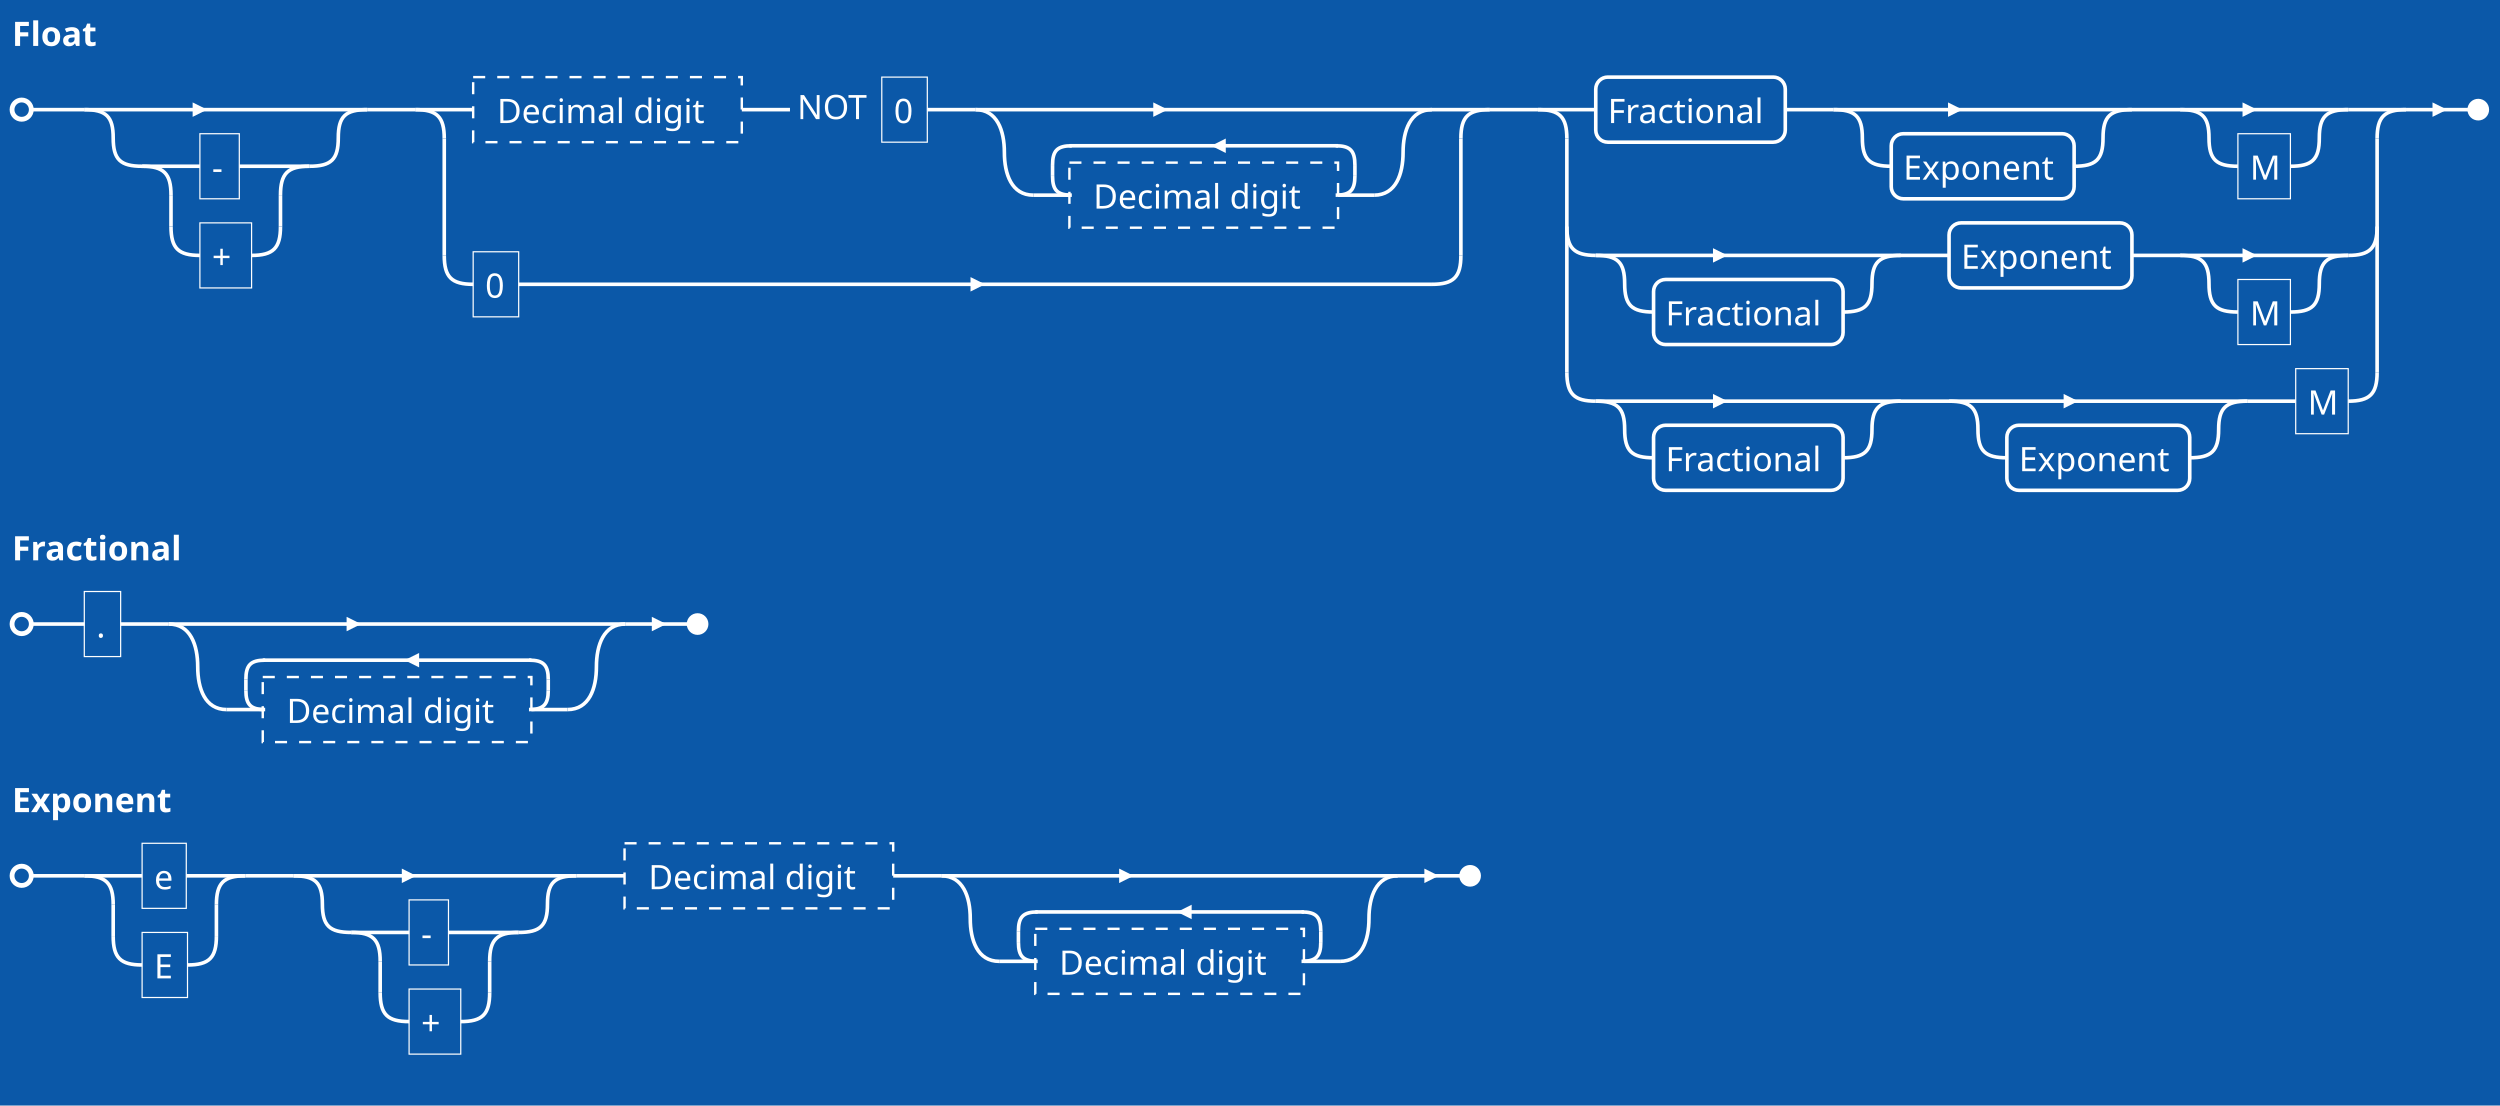
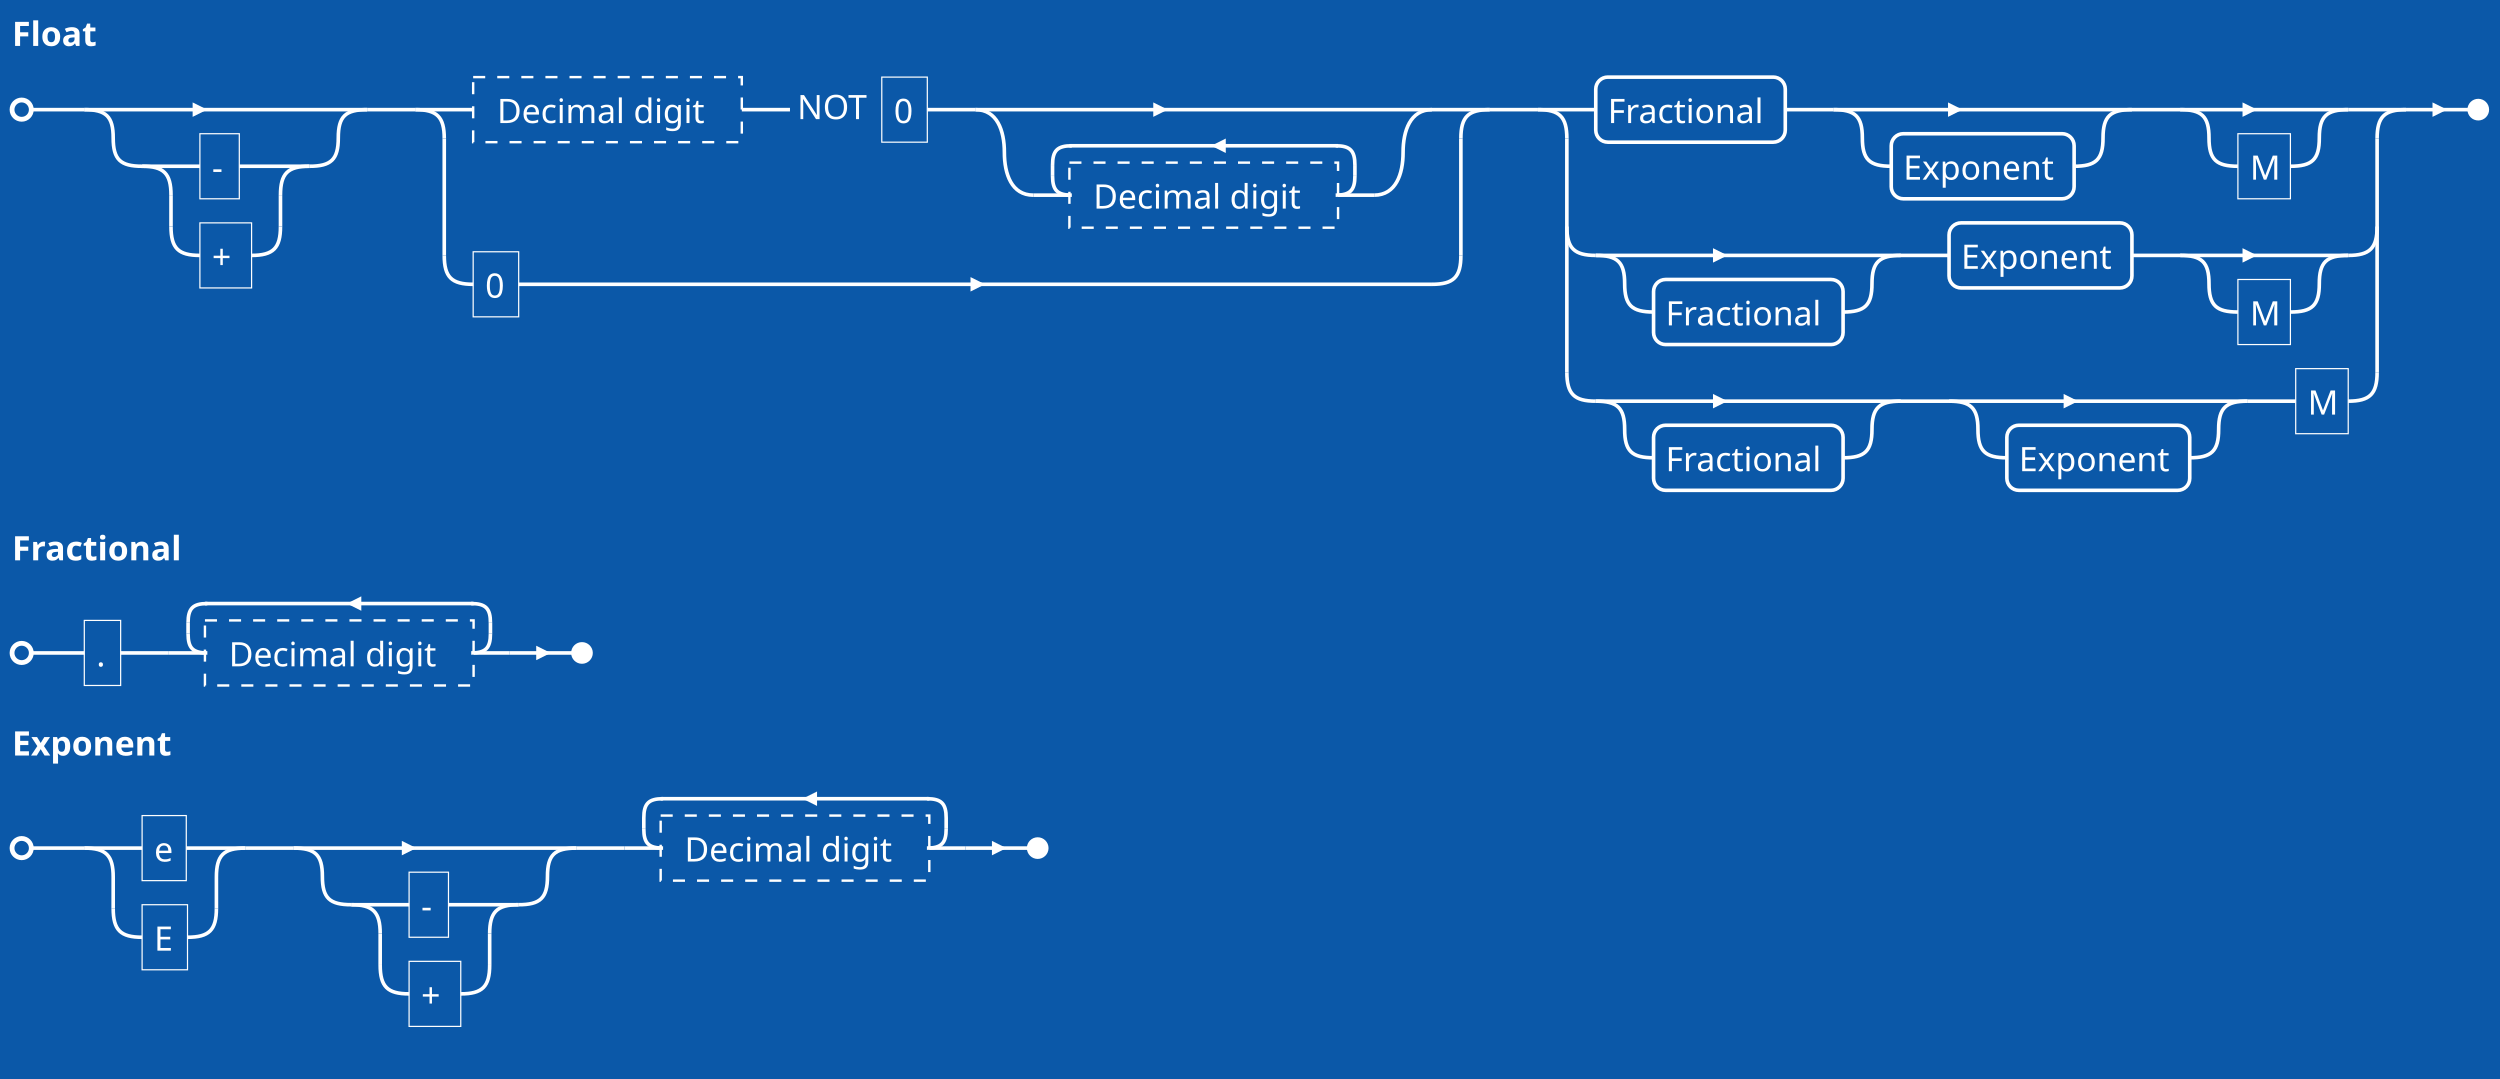
- <svg xmlns="http://www.w3.org/2000/svg" contentStyleType="text/css" data-diagram-type="EBNF" height="459px" preserveAspectRatio="none" style="width:1038px;height:459px;background:#0B58A8;" version="1.1" viewBox="0 0 1038 459" width="1038px" zoomAndPan="magnify">
+ <svg xmlns="http://www.w3.org/2000/svg" contentStyleType="text/css" data-diagram-type="EBNF" height="448px" preserveAspectRatio="none" style="width:1038px;height:448px;background:#0B58A8;" version="1.1" viewBox="0 0 1038 448" width="1038px" zoomAndPan="magnify">
  <defs />
  <g>
-     <rect fill="#0B58A8" height="459" style="stroke:none;stroke-width:1;" width="1038" x="0" y="0" />
+     <rect fill="#0B58A8" height="448" style="stroke:none;stroke-width:1;" width="1038" x="0" y="0" />
    <text fill="#FFFFFF" font-family="Verdana" font-size="14" font-weight="bold" lengthAdjust="spacing" textLength="39.231" x="5" y="19.075">Float</text>
    <line style="stroke:#FFFFFF;stroke-width:1.5;" x1="35" x2="35" y1="45.522" y2="45.522" />
    <line style="stroke:#FFFFFF;stroke-width:1.5;" x1="35" x2="152.457" y1="45.522" y2="45.522" />
    <path d="M79.983,45.522 L79.983,42.522 L85.983,45.522 L79.983,48.522 L79.983,45.522" fill="#FFFFFF" />
    <path d="M35,45.522 C44,45.522 47,48.276 47,57.276 C47,66.276 50,69.029 59,69.029" fill="none" style="stroke:#FFFFFF;stroke-width:1.5;" />
    <path d="M128.457,69.029 C137.457,69.029 140.457,66.276 140.457,57.276 C140.457,48.276 143.457,45.522 152.457,45.522" fill="none" style="stroke:#FFFFFF;stroke-width:1.5;" />
    <rect fill="none" height="27.015" style="stroke:#FFFFFF;stroke-width:0.5;" width="16.357" x="83" y="55.522" />
    <text fill="#FFFFFF" font-family="Verdana" font-size="14" lengthAdjust="spacing" textLength="6.357" x="88" y="74.597">-</text>
    <line style="stroke:#FFFFFF;stroke-width:1.5;" x1="59" x2="83" y1="69.029" y2="69.029" />
    <line style="stroke:#FFFFFF;stroke-width:1.5;" x1="99.357" x2="128.457" y1="69.029" y2="69.029" />
    <rect fill="none" height="27.015" style="stroke:#FFFFFF;stroke-width:0.5;" width="21.457" x="83" y="92.537" />
    <text fill="#FFFFFF" font-family="Verdana" font-size="14" lengthAdjust="spacing" textLength="11.457" x="88" y="111.612">+</text>
    <line style="stroke:#FFFFFF;stroke-width:1.5;" x1="104.457" x2="104.457" y1="106.044" y2="106.044" />
    <path d="M71,94.044 C71,103.044 74,106.044 83,106.044" fill="none" style="stroke:#FFFFFF;stroke-width:1.5;" />
    <line style="stroke:#FFFFFF;stroke-width:1.5;" x1="71" x2="71" y1="81.029" y2="94.044" />
    <path d="M59,69.029 C68,69.029 71,72.029 71,81.029" fill="none" style="stroke:#FFFFFF;stroke-width:1.5;" />
    <path d="M116.457,94.044 C116.457,103.044 113.457,106.044 104.457,106.044" fill="none" style="stroke:#FFFFFF;stroke-width:1.5;" />
    <line style="stroke:#FFFFFF;stroke-width:1.5;" x1="116.457" x2="116.457" y1="81.029" y2="94.044" />
    <path d="M116.457,81.029 C116.457,72.029 119.457,69.029 128.457,69.029" fill="none" style="stroke:#FFFFFF;stroke-width:1.5;" />
    <line style="stroke:#FFFFFF;stroke-width:1.5;" x1="152.457" x2="172.457" y1="45.522" y2="45.522" />
    <line style="stroke:#FFFFFF;stroke-width:1.5;" x1="196.457" x2="196.457" y1="45.522" y2="45.522" />
    <rect fill="none" height="27.015" style="stroke:#FFFFFF;stroke-width:1;stroke-dasharray:5,5;" width="111.541" x="196.457" y="32.015" />
    <text fill="#FFFFFF" font-family="Verdana" font-size="14" lengthAdjust="spacing" textLength="91.697" x="206.379" y="51.09">Decimal digit</text>
    <line style="stroke:#FFFFFF;stroke-width:1.5;" x1="307.998" x2="327.998" y1="45.522" y2="45.522" />
    <text fill="#FFFFFF" font-family="Verdana" font-size="14" lengthAdjust="spacing" textLength="30.119" x="330.998" y="49.461">NOT</text>
    <line style="stroke:#FFFFFF;stroke-width:1.5;" x1="366.117" x2="366.117" y1="45.522" y2="45.522" />
    <rect fill="none" height="27.015" style="stroke:#FFFFFF;stroke-width:0.5;" width="18.9" x="366.117" y="32.015" />
    <text fill="#FFFFFF" font-family="Verdana" font-size="14" lengthAdjust="spacing" textLength="8.9" x="371.117" y="51.09">0</text>
    <line style="stroke:#FFFFFF;stroke-width:1.5;" x1="385.018" x2="405.018" y1="45.522" y2="45.522" />
    <line style="stroke:#FFFFFF;stroke-width:1.5;" x1="405.018" x2="594.559" y1="45.522" y2="45.522" />
    <path d="M478.834,45.522 L478.834,42.522 L484.834,45.522 L478.834,48.522 L478.834,45.522" fill="#FFFFFF" />
    <path d="M405.018,45.522 C414.018,45.522 417.018,54.276 417.018,63.276 C417.018,72.276 420.018,81.029 429.018,81.029" fill="none" style="stroke:#FFFFFF;stroke-width:1.5;" />
    <path d="M570.559,81.029 C579.559,81.029 582.559,72.276 582.559,63.276 C582.559,54.276 585.559,45.522 594.559,45.522" fill="none" style="stroke:#FFFFFF;stroke-width:1.5;" />
    <path d="M437.018,73.029 C437.018,79.029 439.018,81.029 445.018,81.029" fill="none" style="stroke:#FFFFFF;stroke-width:1.5;" />
    <line style="stroke:#FFFFFF;stroke-width:1.5;" x1="437.018" x2="437.018" y1="68.522" y2="73.029" />
    <path d="M437.018,68.522 C437.018,62.522 439.018,60.522 445.018,60.522" fill="none" style="stroke:#FFFFFF;stroke-width:1.5;" />
    <line style="stroke:#FFFFFF;stroke-width:1.5;" x1="444.018" x2="555.559" y1="60.522" y2="60.522" />
    <path d="M508.942,60.522 L508.942,57.522 L502.942,60.522 L508.942,63.522 L508.942,60.522" fill="#FFFFFF" />
    <path d="M562.559,73.029 C562.559,79.029 560.559,81.029 554.559,81.029" fill="none" style="stroke:#FFFFFF;stroke-width:1.5;" />
    <line style="stroke:#FFFFFF;stroke-width:1.5;" x1="562.559" x2="562.559" y1="68.522" y2="73.029" />
    <path d="M554.559,60.522 C560.559,60.522 562.559,62.522 562.559,68.522" fill="none" style="stroke:#FFFFFF;stroke-width:1.5;" />
    <line style="stroke:#FFFFFF;stroke-width:1.5;" x1="429.018" x2="444.018" y1="81.029" y2="81.029" />
    <line style="stroke:#FFFFFF;stroke-width:1.5;" x1="555.559" x2="570.559" y1="81.029" y2="81.029" />
    <rect fill="none" height="27.015" style="stroke:#FFFFFF;stroke-width:1;stroke-dasharray:5,5;" width="111.541" x="444.018" y="67.522" />
    <text fill="#FFFFFF" font-family="Verdana" font-size="14" lengthAdjust="spacing" textLength="91.697" x="453.94" y="86.597">Decimal digit</text>
    <line style="stroke:#FFFFFF;stroke-width:1.5;" x1="172.457" x2="196.457" y1="45.522" y2="45.522" />
    <line style="stroke:#FFFFFF;stroke-width:1.5;" x1="594.559" x2="618.559" y1="45.522" y2="45.522" />
    <rect fill="none" height="27.015" style="stroke:#FFFFFF;stroke-width:0.5;" width="18.9" x="196.457" y="104.537" />
    <text fill="#FFFFFF" font-family="Verdana" font-size="14" lengthAdjust="spacing" textLength="8.9" x="201.457" y="123.612">0</text>
    <line style="stroke:#FFFFFF;stroke-width:1.5;" x1="215.357" x2="594.559" y1="118.044" y2="118.044" />
    <path d="M402.958,118.044 L402.958,115.044 L408.958,118.044 L402.958,121.044 L402.958,118.044" fill="#FFFFFF" />
    <path d="M184.457,106.044 C184.457,115.044 187.457,118.044 196.457,118.044" fill="none" style="stroke:#FFFFFF;stroke-width:1.5;" />
    <line style="stroke:#FFFFFF;stroke-width:1.5;" x1="184.457" x2="184.457" y1="57.522" y2="106.044" />
    <path d="M172.457,45.522 C181.457,45.522 184.457,48.522 184.457,57.522" fill="none" style="stroke:#FFFFFF;stroke-width:1.5;" />
    <path d="M606.559,106.044 C606.559,115.044 603.559,118.044 594.559,118.044" fill="none" style="stroke:#FFFFFF;stroke-width:1.5;" />
    <line style="stroke:#FFFFFF;stroke-width:1.5;" x1="606.559" x2="606.559" y1="57.522" y2="106.044" />
    <path d="M606.559,57.522 C606.559,48.522 609.559,45.522 618.559,45.522" fill="none" style="stroke:#FFFFFF;stroke-width:1.5;" />
    <line style="stroke:#FFFFFF;stroke-width:1.5;" x1="618.559" x2="638.559" y1="45.522" y2="45.522" />
    <line style="stroke:#FFFFFF;stroke-width:1.5;" x1="662.559" x2="662.559" y1="45.522" y2="45.522" />
    <rect fill="#0B58A8" height="27.015" rx="5" ry="5" style="stroke:#FFFFFF;stroke-width:1.5;" width="78.688" x="662.559" y="32.015" />
    <text fill="#FFFFFF" font-family="Verdana" font-size="14" lengthAdjust="spacing" textLength="68.688" x="667.559" y="51.09">Fractional</text>
    <line style="stroke:#FFFFFF;stroke-width:1.5;" x1="741.246" x2="761.246" y1="45.522" y2="45.522" />
    <line style="stroke:#FFFFFF;stroke-width:1.5;" x1="761.246" x2="885.179" y1="45.522" y2="45.522" />
    <path d="M808.819,45.522 L808.819,42.522 L814.819,45.522 L808.819,48.522 L808.819,45.522" fill="#FFFFFF" />
    <path d="M761.246,45.522 C770.246,45.522 773.246,48.276 773.246,57.276 C773.246,66.276 776.246,69.029 785.246,69.029" fill="none" style="stroke:#FFFFFF;stroke-width:1.5;" />
    <path d="M861.179,69.029 C870.179,69.029 873.179,66.276 873.179,57.276 C873.179,48.276 876.179,45.522 885.179,45.522" fill="none" style="stroke:#FFFFFF;stroke-width:1.5;" />
    <rect fill="#0B58A8" height="27.015" rx="5" ry="5" style="stroke:#FFFFFF;stroke-width:1.5;" width="75.933" x="785.246" y="55.522" />
    <text fill="#FFFFFF" font-family="Verdana" font-size="14" lengthAdjust="spacing" textLength="65.933" x="790.246" y="74.597">Exponent</text>
    <line style="stroke:#FFFFFF;stroke-width:1.5;" x1="885.179" x2="905.179" y1="45.522" y2="45.522" />
    <line style="stroke:#FFFFFF;stroke-width:1.5;" x1="905.179" x2="974.977" y1="45.522" y2="45.522" />
    <path d="M931.098,45.522 L931.098,42.522 L937.098,45.522 L931.098,48.522 L931.098,45.522" fill="#FFFFFF" />
    <path d="M905.179,45.522 C914.179,45.522 917.179,48.276 917.179,57.276 C917.179,66.276 920.179,69.029 929.179,69.029" fill="none" style="stroke:#FFFFFF;stroke-width:1.5;" />
    <path d="M950.977,69.029 C959.977,69.029 962.977,66.276 962.977,57.276 C962.977,48.276 965.977,45.522 974.977,45.522" fill="none" style="stroke:#FFFFFF;stroke-width:1.5;" />
    <rect fill="none" height="27.015" style="stroke:#FFFFFF;stroke-width:0.5;" width="21.799" x="929.179" y="55.522" />
    <text fill="#FFFFFF" font-family="Verdana" font-size="14" lengthAdjust="spacing" textLength="11.799" x="934.179" y="74.597">M</text>
    <line style="stroke:#FFFFFF;stroke-width:1.5;" x1="638.559" x2="662.559" y1="45.522" y2="45.522" />
    <line style="stroke:#FFFFFF;stroke-width:1.5;" x1="974.977" x2="998.977" y1="45.522" y2="45.522" />
    <line style="stroke:#FFFFFF;stroke-width:1.5;" x1="662.559" x2="662.559" y1="106.044" y2="106.044" />
    <line style="stroke:#FFFFFF;stroke-width:1.5;" x1="662.559" x2="789.246" y1="106.044" y2="106.044" />
    <path d="M711.234,106.044 L711.234,103.044 L717.234,106.044 L711.234,109.044 L711.234,106.044" fill="#FFFFFF" />
    <path d="M662.559,106.044 C671.559,106.044 674.559,108.798 674.559,117.798 C674.559,126.798 677.559,129.551 686.559,129.551" fill="none" style="stroke:#FFFFFF;stroke-width:1.5;" />
    <path d="M765.246,129.551 C774.246,129.551 777.246,126.798 777.246,117.798 C777.246,108.798 780.246,106.044 789.246,106.044" fill="none" style="stroke:#FFFFFF;stroke-width:1.5;" />
    <rect fill="#0B58A8" height="27.015" rx="5" ry="5" style="stroke:#FFFFFF;stroke-width:1.5;" width="78.688" x="686.559" y="116.044" />
    <text fill="#FFFFFF" font-family="Verdana" font-size="14" lengthAdjust="spacing" textLength="68.688" x="691.559" y="135.119">Fractional</text>
    <line style="stroke:#FFFFFF;stroke-width:1.5;" x1="789.246" x2="809.246" y1="106.044" y2="106.044" />
    <rect fill="#0B58A8" height="27.015" rx="5" ry="5" style="stroke:#FFFFFF;stroke-width:1.5;" width="75.933" x="809.246" y="92.537" />
    <text fill="#FFFFFF" font-family="Verdana" font-size="14" lengthAdjust="spacing" textLength="65.933" x="814.246" y="111.612">Exponent</text>
    <line style="stroke:#FFFFFF;stroke-width:1.5;" x1="885.179" x2="905.179" y1="106.044" y2="106.044" />
    <line style="stroke:#FFFFFF;stroke-width:1.5;" x1="905.179" x2="974.977" y1="106.044" y2="106.044" />
    <path d="M931.098,106.044 L931.098,103.044 L937.098,106.044 L931.098,109.044 L931.098,106.044" fill="#FFFFFF" />
    <path d="M905.179,106.044 C914.179,106.044 917.179,108.798 917.179,117.798 C917.179,126.798 920.179,129.551 929.179,129.551" fill="none" style="stroke:#FFFFFF;stroke-width:1.5;" />
    <path d="M950.977,129.551 C959.977,129.551 962.977,126.798 962.977,117.798 C962.977,108.798 965.977,106.044 974.977,106.044" fill="none" style="stroke:#FFFFFF;stroke-width:1.5;" />
    <rect fill="none" height="27.015" style="stroke:#FFFFFF;stroke-width:0.5;" width="21.799" x="929.179" y="116.044" />
    <text fill="#FFFFFF" font-family="Verdana" font-size="14" lengthAdjust="spacing" textLength="11.799" x="934.179" y="135.119">M</text>
    <path d="M650.559,94.044 C650.559,103.044 653.559,106.044 662.559,106.044" fill="none" style="stroke:#FFFFFF;stroke-width:1.5;" />
    <line style="stroke:#FFFFFF;stroke-width:1.5;" x1="974.977" x2="974.977" y1="106.044" y2="106.044" />
    <path d="M986.977,94.044 C986.977,103.044 983.977,106.044 974.977,106.044" fill="none" style="stroke:#FFFFFF;stroke-width:1.5;" />
    <line style="stroke:#FFFFFF;stroke-width:1.5;" x1="662.559" x2="662.559" y1="166.566" y2="166.566" />
    <line style="stroke:#FFFFFF;stroke-width:1.5;" x1="662.559" x2="789.246" y1="166.566" y2="166.566" />
    <path d="M711.234,166.566 L711.234,163.566 L717.234,166.566 L711.234,169.566 L711.234,166.566" fill="#FFFFFF" />
    <path d="M662.559,166.566 C671.559,166.566 674.559,169.32 674.559,178.32 C674.559,187.32 677.559,190.073 686.559,190.073" fill="none" style="stroke:#FFFFFF;stroke-width:1.5;" />
    <path d="M765.246,190.073 C774.246,190.073 777.246,187.32 777.246,178.32 C777.246,169.32 780.246,166.566 789.246,166.566" fill="none" style="stroke:#FFFFFF;stroke-width:1.5;" />
    <rect fill="#0B58A8" height="27.015" rx="5" ry="5" style="stroke:#FFFFFF;stroke-width:1.5;" width="78.688" x="686.559" y="176.566" />
    <text fill="#FFFFFF" font-family="Verdana" font-size="14" lengthAdjust="spacing" textLength="68.688" x="691.559" y="195.641">Fractional</text>
    <line style="stroke:#FFFFFF;stroke-width:1.5;" x1="789.246" x2="809.246" y1="166.566" y2="166.566" />
    <line style="stroke:#FFFFFF;stroke-width:1.5;" x1="809.246" x2="933.179" y1="166.566" y2="166.566" />
    <path d="M856.819,166.566 L856.819,163.566 L862.819,166.566 L856.819,169.566 L856.819,166.566" fill="#FFFFFF" />
    <path d="M809.246,166.566 C818.246,166.566 821.246,169.32 821.246,178.32 C821.246,187.32 824.246,190.073 833.246,190.073" fill="none" style="stroke:#FFFFFF;stroke-width:1.5;" />
    <path d="M909.179,190.073 C918.179,190.073 921.179,187.32 921.179,178.32 C921.179,169.32 924.179,166.566 933.179,166.566" fill="none" style="stroke:#FFFFFF;stroke-width:1.5;" />
    <rect fill="#0B58A8" height="27.015" rx="5" ry="5" style="stroke:#FFFFFF;stroke-width:1.5;" width="75.933" x="833.246" y="176.566" />
    <text fill="#FFFFFF" font-family="Verdana" font-size="14" lengthAdjust="spacing" textLength="65.933" x="838.246" y="195.641">Exponent</text>
    <line style="stroke:#FFFFFF;stroke-width:1.5;" x1="933.179" x2="953.179" y1="166.566" y2="166.566" />
    <rect fill="none" height="27.015" style="stroke:#FFFFFF;stroke-width:0.5;" width="21.799" x="953.179" y="153.059" />
    <text fill="#FFFFFF" font-family="Verdana" font-size="14" lengthAdjust="spacing" textLength="11.799" x="958.179" y="172.134">M</text>
    <line style="stroke:#FFFFFF;stroke-width:1.5;" x1="974.977" x2="974.977" y1="166.566" y2="166.566" />
    <path d="M650.559,154.566 C650.559,163.566 653.559,166.566 662.559,166.566" fill="none" style="stroke:#FFFFFF;stroke-width:1.5;" />
    <line style="stroke:#FFFFFF;stroke-width:1.5;" x1="650.559" x2="650.559" y1="57.522" y2="154.566" />
    <path d="M638.559,45.522 C647.559,45.522 650.559,48.522 650.559,57.522" fill="none" style="stroke:#FFFFFF;stroke-width:1.5;" />
    <path d="M986.977,154.566 C986.977,163.566 983.977,166.566 974.977,166.566" fill="none" style="stroke:#FFFFFF;stroke-width:1.5;" />
    <line style="stroke:#FFFFFF;stroke-width:1.5;" x1="986.977" x2="986.977" y1="57.522" y2="154.566" />
    <path d="M986.977,57.522 C986.977,48.522 989.977,45.522 998.977,45.522" fill="none" style="stroke:#FFFFFF;stroke-width:1.5;" />
    <ellipse cx="9" cy="45.522" fill="none" rx="4" ry="4" style="stroke:#FFFFFF;stroke-width:2;" />
    <ellipse cx="1028.977" cy="45.522" fill="#FFFFFF" rx="4" ry="4" style="stroke:#FFFFFF;stroke-width:1;" />
    <line style="stroke:#FFFFFF;stroke-width:1.5;" x1="13" x2="35" y1="45.522" y2="45.522" />
    <line style="stroke:#FFFFFF;stroke-width:1.5;" x1="998.977" x2="1024.977" y1="45.522" y2="45.522" />
    <path d="M1009.977,45.522 L1009.977,42.522 L1015.977,45.522 L1009.977,48.522 L1009.977,45.522" fill="#FFFFFF" />
    <text fill="#FFFFFF" font-family="Verdana" font-size="14" font-weight="bold" lengthAdjust="spacing" textLength="78.538" x="5" y="232.656">Fractional</text>
-     <line style="stroke:#FFFFFF;stroke-width:1.5;" x1="35" x2="35" y1="259.103" y2="259.103" />
-     <rect fill="none" height="27.015" style="stroke:#FFFFFF;stroke-width:0.5;" width="15.093" x="35" y="245.595" />
-     <text fill="#FFFFFF" font-family="Verdana" font-size="14" lengthAdjust="spacing" textLength="5.093" x="40" y="264.67">.</text>
-     <line style="stroke:#FFFFFF;stroke-width:1.5;" x1="50.093" x2="70.093" y1="259.103" y2="259.103" />
-     <line style="stroke:#FFFFFF;stroke-width:1.5;" x1="70.093" x2="259.634" y1="259.103" y2="259.103" />
-     <path d="M143.909,259.103 L143.909,256.103 L149.909,259.103 L143.909,262.103 L143.909,259.103" fill="#FFFFFF" />
-     <path d="M70.093,259.103 C79.093,259.103 82.093,267.856 82.093,276.856 C82.093,285.856 85.093,294.61 94.093,294.61" fill="none" style="stroke:#FFFFFF;stroke-width:1.5;" />
-     <path d="M235.634,294.61 C244.634,294.61 247.634,285.856 247.634,276.856 C247.634,267.856 250.634,259.103 259.634,259.103" fill="none" style="stroke:#FFFFFF;stroke-width:1.5;" />
-     <path d="M102.093,286.61 C102.093,292.61 104.093,294.61 110.093,294.61" fill="none" style="stroke:#FFFFFF;stroke-width:1.5;" />
-     <line style="stroke:#FFFFFF;stroke-width:1.5;" x1="102.093" x2="102.093" y1="282.103" y2="286.61" />
-     <path d="M102.093,282.103 C102.093,276.103 104.093,274.103 110.093,274.103" fill="none" style="stroke:#FFFFFF;stroke-width:1.5;" />
-     <line style="stroke:#FFFFFF;stroke-width:1.5;" x1="109.093" x2="220.634" y1="274.103" y2="274.103" />
-     <path d="M174.017,274.103 L174.017,271.103 L168.017,274.103 L174.017,277.103 L174.017,274.103" fill="#FFFFFF" />
-     <path d="M227.634,286.61 C227.634,292.61 225.634,294.61 219.634,294.61" fill="none" style="stroke:#FFFFFF;stroke-width:1.5;" />
-     <line style="stroke:#FFFFFF;stroke-width:1.5;" x1="227.634" x2="227.634" y1="282.103" y2="286.61" />
-     <path d="M219.634,274.103 C225.634,274.103 227.634,276.103 227.634,282.103" fill="none" style="stroke:#FFFFFF;stroke-width:1.5;" />
-     <line style="stroke:#FFFFFF;stroke-width:1.5;" x1="94.093" x2="109.093" y1="294.61" y2="294.61" />
-     <line style="stroke:#FFFFFF;stroke-width:1.5;" x1="220.634" x2="235.634" y1="294.61" y2="294.61" />
-     <rect fill="none" height="27.015" style="stroke:#FFFFFF;stroke-width:1;stroke-dasharray:5,5;" width="111.541" x="109.093" y="281.103" />
-     <text fill="#FFFFFF" font-family="Verdana" font-size="14" lengthAdjust="spacing" textLength="91.697" x="119.015" y="300.178">Decimal digit</text>
-     <ellipse cx="9" cy="259.103" fill="none" rx="4" ry="4" style="stroke:#FFFFFF;stroke-width:2;" />
-     <ellipse cx="289.634" cy="259.103" fill="#FFFFFF" rx="4" ry="4" style="stroke:#FFFFFF;stroke-width:1;" />
-     <line style="stroke:#FFFFFF;stroke-width:1.5;" x1="13" x2="35" y1="259.103" y2="259.103" />
-     <line style="stroke:#FFFFFF;stroke-width:1.5;" x1="259.634" x2="285.634" y1="259.103" y2="259.103" />
-     <path d="M270.634,259.103 L270.634,256.103 L276.634,259.103 L270.634,262.103 L270.634,259.103" fill="#FFFFFF" />
-     <text fill="#FFFFFF" font-family="Verdana" font-size="14" font-weight="bold" lengthAdjust="spacing" textLength="73.951" x="5" y="337.192">Exponent</text>
-     <line style="stroke:#FFFFFF;stroke-width:1.5;" x1="35" x2="35" y1="363.639" y2="363.639" />
-     <rect fill="none" height="27.015" style="stroke:#FFFFFF;stroke-width:0.5;" width="18.34" x="59" y="350.132" />
-     <text fill="#FFFFFF" font-family="Verdana" font-size="14" lengthAdjust="spacing" textLength="8.34" x="64" y="369.207">e</text>
-     <line style="stroke:#FFFFFF;stroke-width:1.5;" x1="35" x2="59" y1="363.639" y2="363.639" />
-     <line style="stroke:#FFFFFF;stroke-width:1.5;" x1="77.34" x2="101.853" y1="363.639" y2="363.639" />
-     <rect fill="none" height="27.015" style="stroke:#FFFFFF;stroke-width:0.5;" width="18.852" x="59" y="387.147" />
-     <text fill="#FFFFFF" font-family="Verdana" font-size="14" lengthAdjust="spacing" textLength="8.852" x="64" y="406.222">E</text>
-     <line style="stroke:#FFFFFF;stroke-width:1.5;" x1="77.853" x2="77.853" y1="400.654" y2="400.654" />
-     <path d="M47,388.654 C47,397.654 50,400.654 59,400.654" fill="none" style="stroke:#FFFFFF;stroke-width:1.5;" />
-     <line style="stroke:#FFFFFF;stroke-width:1.5;" x1="47" x2="47" y1="375.639" y2="388.654" />
-     <path d="M35,363.639 C44,363.639 47,366.639 47,375.639" fill="none" style="stroke:#FFFFFF;stroke-width:1.5;" />
-     <path d="M89.853,388.654 C89.853,397.654 86.853,400.654 77.853,400.654" fill="none" style="stroke:#FFFFFF;stroke-width:1.5;" />
-     <line style="stroke:#FFFFFF;stroke-width:1.5;" x1="89.853" x2="89.853" y1="375.639" y2="388.654" />
-     <path d="M89.853,375.639 C89.853,366.639 92.853,363.639 101.853,363.639" fill="none" style="stroke:#FFFFFF;stroke-width:1.5;" />
-     <line style="stroke:#FFFFFF;stroke-width:1.5;" x1="101.853" x2="121.853" y1="363.639" y2="363.639" />
-     <line style="stroke:#FFFFFF;stroke-width:1.5;" x1="121.853" x2="239.31" y1="363.639" y2="363.639" />
-     <path d="M166.835,363.639 L166.835,360.639 L172.835,363.639 L166.835,366.639 L166.835,363.639" fill="#FFFFFF" />
-     <path d="M121.853,363.639 C130.852,363.639 133.852,366.393 133.852,375.393 C133.852,384.393 136.852,387.147 145.852,387.147" fill="none" style="stroke:#FFFFFF;stroke-width:1.5;" />
-     <path d="M215.31,387.147 C224.31,387.147 227.31,384.393 227.31,375.393 C227.31,366.393 230.31,363.639 239.31,363.639" fill="none" style="stroke:#FFFFFF;stroke-width:1.5;" />
-     <rect fill="none" height="27.015" style="stroke:#FFFFFF;stroke-width:0.5;" width="16.357" x="169.852" y="373.639" />
-     <text fill="#FFFFFF" font-family="Verdana" font-size="14" lengthAdjust="spacing" textLength="6.357" x="174.852" y="392.714">-</text>
-     <line style="stroke:#FFFFFF;stroke-width:1.5;" x1="145.852" x2="169.852" y1="387.147" y2="387.147" />
-     <line style="stroke:#FFFFFF;stroke-width:1.5;" x1="186.21" x2="215.31" y1="387.147" y2="387.147" />
-     <rect fill="none" height="27.015" style="stroke:#FFFFFF;stroke-width:0.5;" width="21.457" x="169.852" y="410.654" />
-     <text fill="#FFFFFF" font-family="Verdana" font-size="14" lengthAdjust="spacing" textLength="11.457" x="174.852" y="429.729">+</text>
-     <line style="stroke:#FFFFFF;stroke-width:1.5;" x1="191.31" x2="191.31" y1="424.161" y2="424.161" />
-     <path d="M157.852,412.161 C157.852,421.161 160.852,424.161 169.852,424.161" fill="none" style="stroke:#FFFFFF;stroke-width:1.5;" />
-     <line style="stroke:#FFFFFF;stroke-width:1.5;" x1="157.852" x2="157.852" y1="399.147" y2="412.161" />
-     <path d="M145.852,387.147 C154.852,387.147 157.852,390.147 157.852,399.147" fill="none" style="stroke:#FFFFFF;stroke-width:1.5;" />
-     <path d="M203.31,412.161 C203.31,421.161 200.31,424.161 191.31,424.161" fill="none" style="stroke:#FFFFFF;stroke-width:1.5;" />
-     <line style="stroke:#FFFFFF;stroke-width:1.5;" x1="203.31" x2="203.31" y1="399.147" y2="412.161" />
-     <path d="M203.31,399.147 C203.31,390.147 206.31,387.147 215.31,387.147" fill="none" style="stroke:#FFFFFF;stroke-width:1.5;" />
-     <line style="stroke:#FFFFFF;stroke-width:1.5;" x1="239.31" x2="259.31" y1="363.639" y2="363.639" />
-     <rect fill="none" height="27.015" style="stroke:#FFFFFF;stroke-width:1;stroke-dasharray:5,5;" width="111.541" x="259.31" y="350.132" />
-     <text fill="#FFFFFF" font-family="Verdana" font-size="14" lengthAdjust="spacing" textLength="91.697" x="269.231" y="369.207">Decimal digit</text>
-     <line style="stroke:#FFFFFF;stroke-width:1.5;" x1="370.851" x2="390.851" y1="363.639" y2="363.639" />
-     <line style="stroke:#FFFFFF;stroke-width:1.5;" x1="390.851" x2="580.392" y1="363.639" y2="363.639" />
-     <path d="M464.667,363.639 L464.667,360.639 L470.667,363.639 L464.667,366.639 L464.667,363.639" fill="#FFFFFF" />
-     <path d="M390.851,363.639 C399.851,363.639 402.851,372.393 402.851,381.393 C402.851,390.393 405.851,399.147 414.851,399.147" fill="none" style="stroke:#FFFFFF;stroke-width:1.5;" />
-     <path d="M556.392,399.147 C565.392,399.147 568.392,390.393 568.392,381.393 C568.392,372.393 571.392,363.639 580.392,363.639" fill="none" style="stroke:#FFFFFF;stroke-width:1.5;" />
-     <path d="M422.851,391.147 C422.851,397.147 424.851,399.147 430.851,399.147" fill="none" style="stroke:#FFFFFF;stroke-width:1.5;" />
-     <line style="stroke:#FFFFFF;stroke-width:1.5;" x1="422.851" x2="422.851" y1="386.639" y2="391.147" />
-     <path d="M422.851,386.639 C422.851,380.639 424.851,378.639 430.851,378.639" fill="none" style="stroke:#FFFFFF;stroke-width:1.5;" />
-     <line style="stroke:#FFFFFF;stroke-width:1.5;" x1="429.851" x2="541.392" y1="378.639" y2="378.639" />
-     <path d="M494.775,378.639 L494.775,375.639 L488.775,378.639 L494.775,381.639 L494.775,378.639" fill="#FFFFFF" />
-     <path d="M548.392,391.147 C548.392,397.147 546.392,399.147 540.392,399.147" fill="none" style="stroke:#FFFFFF;stroke-width:1.5;" />
-     <line style="stroke:#FFFFFF;stroke-width:1.5;" x1="548.392" x2="548.392" y1="386.639" y2="391.147" />
-     <path d="M540.392,378.639 C546.392,378.639 548.392,380.639 548.392,386.639" fill="none" style="stroke:#FFFFFF;stroke-width:1.5;" />
-     <line style="stroke:#FFFFFF;stroke-width:1.5;" x1="414.851" x2="429.851" y1="399.147" y2="399.147" />
-     <line style="stroke:#FFFFFF;stroke-width:1.5;" x1="541.392" x2="556.392" y1="399.147" y2="399.147" />
-     <rect fill="none" height="27.015" style="stroke:#FFFFFF;stroke-width:1;stroke-dasharray:5,5;" width="111.541" x="429.851" y="385.639" />
-     <text fill="#FFFFFF" font-family="Verdana" font-size="14" lengthAdjust="spacing" textLength="91.697" x="439.772" y="404.714">Decimal digit</text>
-     <ellipse cx="9" cy="363.639" fill="none" rx="4" ry="4" style="stroke:#FFFFFF;stroke-width:2;" />
-     <ellipse cx="610.392" cy="363.639" fill="#FFFFFF" rx="4" ry="4" style="stroke:#FFFFFF;stroke-width:1;" />
-     <line style="stroke:#FFFFFF;stroke-width:1.5;" x1="13" x2="35" y1="363.639" y2="363.639" />
-     <line style="stroke:#FFFFFF;stroke-width:1.5;" x1="580.392" x2="606.392" y1="363.639" y2="363.639" />
-     <path d="M591.392,363.639 L591.392,360.639 L597.392,363.639 L591.392,366.639 L591.392,363.639" fill="#FFFFFF" />
+     <line style="stroke:#FFFFFF;stroke-width:1.5;" x1="35" x2="35" y1="271.103" y2="271.103" />
+     <rect fill="none" height="27.015" style="stroke:#FFFFFF;stroke-width:0.5;" width="15.093" x="35" y="257.595" />
+     <text fill="#FFFFFF" font-family="Verdana" font-size="14" lengthAdjust="spacing" textLength="5.093" x="40" y="276.67">.</text>
+     <line style="stroke:#FFFFFF;stroke-width:1.5;" x1="50.093" x2="70.093" y1="271.103" y2="271.103" />
+     <path d="M78.093,263.103 C78.093,269.103 80.093,271.103 86.093,271.103" fill="none" style="stroke:#FFFFFF;stroke-width:1.5;" />
+     <line style="stroke:#FFFFFF;stroke-width:1.5;" x1="78.093" x2="78.093" y1="258.595" y2="263.103" />
+     <path d="M78.093,258.595 C78.093,252.595 80.093,250.595 86.093,250.595" fill="none" style="stroke:#FFFFFF;stroke-width:1.5;" />
+     <line style="stroke:#FFFFFF;stroke-width:1.5;" x1="85.093" x2="196.634" y1="250.595" y2="250.595" />
+     <path d="M150.017,250.595 L150.017,247.595 L144.017,250.595 L150.017,253.595 L150.017,250.595" fill="#FFFFFF" />
+     <path d="M203.634,263.103 C203.634,269.103 201.634,271.103 195.634,271.103" fill="none" style="stroke:#FFFFFF;stroke-width:1.5;" />
+     <line style="stroke:#FFFFFF;stroke-width:1.5;" x1="203.634" x2="203.634" y1="258.595" y2="263.103" />
+     <path d="M195.634,250.595 C201.634,250.595 203.634,252.595 203.634,258.595" fill="none" style="stroke:#FFFFFF;stroke-width:1.5;" />
+     <line style="stroke:#FFFFFF;stroke-width:1.5;" x1="70.093" x2="85.093" y1="271.103" y2="271.103" />
+     <line style="stroke:#FFFFFF;stroke-width:1.5;" x1="196.634" x2="211.634" y1="271.103" y2="271.103" />
+     <rect fill="none" height="27.015" style="stroke:#FFFFFF;stroke-width:1;stroke-dasharray:5,5;" width="111.541" x="85.093" y="257.595" />
+     <text fill="#FFFFFF" font-family="Verdana" font-size="14" lengthAdjust="spacing" textLength="91.697" x="95.015" y="276.67">Decimal digit</text>
+     <ellipse cx="9" cy="271.103" fill="none" rx="4" ry="4" style="stroke:#FFFFFF;stroke-width:2;" />
+     <ellipse cx="241.634" cy="271.103" fill="#FFFFFF" rx="4" ry="4" style="stroke:#FFFFFF;stroke-width:1;" />
+     <line style="stroke:#FFFFFF;stroke-width:1.5;" x1="13" x2="35" y1="271.103" y2="271.103" />
+     <line style="stroke:#FFFFFF;stroke-width:1.5;" x1="211.634" x2="237.634" y1="271.103" y2="271.103" />
+     <path d="M222.634,271.103 L222.634,268.103 L228.634,271.103 L222.634,274.103 L222.634,271.103" fill="#FFFFFF" />
+     <text fill="#FFFFFF" font-family="Verdana" font-size="14" font-weight="bold" lengthAdjust="spacing" textLength="73.951" x="5" y="313.685">Exponent</text>
+     <line style="stroke:#FFFFFF;stroke-width:1.5;" x1="35" x2="35" y1="352.132" y2="352.132" />
+     <rect fill="none" height="27.015" style="stroke:#FFFFFF;stroke-width:0.5;" width="18.34" x="59" y="338.625" />
+     <text fill="#FFFFFF" font-family="Verdana" font-size="14" lengthAdjust="spacing" textLength="8.34" x="64" y="357.7">e</text>
+     <line style="stroke:#FFFFFF;stroke-width:1.5;" x1="35" x2="59" y1="352.132" y2="352.132" />
+     <line style="stroke:#FFFFFF;stroke-width:1.5;" x1="77.34" x2="101.853" y1="352.132" y2="352.132" />
+     <rect fill="none" height="27.015" style="stroke:#FFFFFF;stroke-width:0.5;" width="18.852" x="59" y="375.639" />
+     <text fill="#FFFFFF" font-family="Verdana" font-size="14" lengthAdjust="spacing" textLength="8.852" x="64" y="394.714">E</text>
+     <line style="stroke:#FFFFFF;stroke-width:1.5;" x1="77.853" x2="77.853" y1="389.147" y2="389.147" />
+     <path d="M47,377.147 C47,386.147 50,389.147 59,389.147" fill="none" style="stroke:#FFFFFF;stroke-width:1.5;" />
+     <line style="stroke:#FFFFFF;stroke-width:1.5;" x1="47" x2="47" y1="364.132" y2="377.147" />
+     <path d="M35,352.132 C44,352.132 47,355.132 47,364.132" fill="none" style="stroke:#FFFFFF;stroke-width:1.5;" />
+     <path d="M89.853,377.147 C89.853,386.147 86.853,389.147 77.853,389.147" fill="none" style="stroke:#FFFFFF;stroke-width:1.5;" />
+     <line style="stroke:#FFFFFF;stroke-width:1.5;" x1="89.853" x2="89.853" y1="364.132" y2="377.147" />
+     <path d="M89.853,364.132 C89.853,355.132 92.853,352.132 101.853,352.132" fill="none" style="stroke:#FFFFFF;stroke-width:1.5;" />
+     <line style="stroke:#FFFFFF;stroke-width:1.5;" x1="101.853" x2="121.853" y1="352.132" y2="352.132" />
+     <line style="stroke:#FFFFFF;stroke-width:1.5;" x1="121.853" x2="239.31" y1="352.132" y2="352.132" />
+     <path d="M166.835,352.132 L166.835,349.132 L172.835,352.132 L166.835,355.132 L166.835,352.132" fill="#FFFFFF" />
+     <path d="M121.853,352.132 C130.852,352.132 133.852,354.885 133.852,363.885 C133.852,372.885 136.852,375.639 145.852,375.639" fill="none" style="stroke:#FFFFFF;stroke-width:1.5;" />
+     <path d="M215.31,375.639 C224.31,375.639 227.31,372.885 227.31,363.885 C227.31,354.885 230.31,352.132 239.31,352.132" fill="none" style="stroke:#FFFFFF;stroke-width:1.5;" />
+     <rect fill="none" height="27.015" style="stroke:#FFFFFF;stroke-width:0.5;" width="16.357" x="169.852" y="362.132" />
+     <text fill="#FFFFFF" font-family="Verdana" font-size="14" lengthAdjust="spacing" textLength="6.357" x="174.852" y="381.207">-</text>
+     <line style="stroke:#FFFFFF;stroke-width:1.5;" x1="145.852" x2="169.852" y1="375.639" y2="375.639" />
+     <line style="stroke:#FFFFFF;stroke-width:1.5;" x1="186.21" x2="215.31" y1="375.639" y2="375.639" />
+     <rect fill="none" height="27.015" style="stroke:#FFFFFF;stroke-width:0.5;" width="21.457" x="169.852" y="399.147" />
+     <text fill="#FFFFFF" font-family="Verdana" font-size="14" lengthAdjust="spacing" textLength="11.457" x="174.852" y="418.222">+</text>
+     <line style="stroke:#FFFFFF;stroke-width:1.5;" x1="191.31" x2="191.31" y1="412.654" y2="412.654" />
+     <path d="M157.852,400.654 C157.852,409.654 160.852,412.654 169.852,412.654" fill="none" style="stroke:#FFFFFF;stroke-width:1.5;" />
+     <line style="stroke:#FFFFFF;stroke-width:1.5;" x1="157.852" x2="157.852" y1="387.639" y2="400.654" />
+     <path d="M145.852,375.639 C154.852,375.639 157.852,378.639 157.852,387.639" fill="none" style="stroke:#FFFFFF;stroke-width:1.5;" />
+     <path d="M203.31,400.654 C203.31,409.654 200.31,412.654 191.31,412.654" fill="none" style="stroke:#FFFFFF;stroke-width:1.5;" />
+     <line style="stroke:#FFFFFF;stroke-width:1.5;" x1="203.31" x2="203.31" y1="387.639" y2="400.654" />
+     <path d="M203.31,387.639 C203.31,378.639 206.31,375.639 215.31,375.639" fill="none" style="stroke:#FFFFFF;stroke-width:1.5;" />
+     <line style="stroke:#FFFFFF;stroke-width:1.5;" x1="239.31" x2="259.31" y1="352.132" y2="352.132" />
+     <path d="M267.31,344.132 C267.31,350.132 269.31,352.132 275.31,352.132" fill="none" style="stroke:#FFFFFF;stroke-width:1.5;" />
+     <line style="stroke:#FFFFFF;stroke-width:1.5;" x1="267.31" x2="267.31" y1="339.625" y2="344.132" />
+     <path d="M267.31,339.625 C267.31,333.625 269.31,331.625 275.31,331.625" fill="none" style="stroke:#FFFFFF;stroke-width:1.5;" />
+     <line style="stroke:#FFFFFF;stroke-width:1.5;" x1="274.31" x2="385.851" y1="331.625" y2="331.625" />
+     <path d="M339.234,331.625 L339.234,328.625 L333.234,331.625 L339.234,334.625 L339.234,331.625" fill="#FFFFFF" />
+     <path d="M392.851,344.132 C392.851,350.132 390.851,352.132 384.851,352.132" fill="none" style="stroke:#FFFFFF;stroke-width:1.5;" />
+     <line style="stroke:#FFFFFF;stroke-width:1.5;" x1="392.851" x2="392.851" y1="339.625" y2="344.132" />
+     <path d="M384.851,331.625 C390.851,331.625 392.851,333.625 392.851,339.625" fill="none" style="stroke:#FFFFFF;stroke-width:1.5;" />
+     <line style="stroke:#FFFFFF;stroke-width:1.5;" x1="259.31" x2="274.31" y1="352.132" y2="352.132" />
+     <line style="stroke:#FFFFFF;stroke-width:1.5;" x1="385.851" x2="400.851" y1="352.132" y2="352.132" />
+     <rect fill="none" height="27.015" style="stroke:#FFFFFF;stroke-width:1;stroke-dasharray:5,5;" width="111.541" x="274.31" y="338.625" />
+     <text fill="#FFFFFF" font-family="Verdana" font-size="14" lengthAdjust="spacing" textLength="91.697" x="284.231" y="357.7">Decimal digit</text>
+     <ellipse cx="9" cy="352.132" fill="none" rx="4" ry="4" style="stroke:#FFFFFF;stroke-width:2;" />
+     <ellipse cx="430.851" cy="352.132" fill="#FFFFFF" rx="4" ry="4" style="stroke:#FFFFFF;stroke-width:1;" />
+     <line style="stroke:#FFFFFF;stroke-width:1.5;" x1="13" x2="35" y1="352.132" y2="352.132" />
+     <line style="stroke:#FFFFFF;stroke-width:1.5;" x1="400.851" x2="426.851" y1="352.132" y2="352.132" />
+     <path d="M411.851,352.132 L411.851,349.132 L417.851,352.132 L411.851,355.132 L411.851,352.132" fill="#FFFFFF" />
  </g>
</svg>
